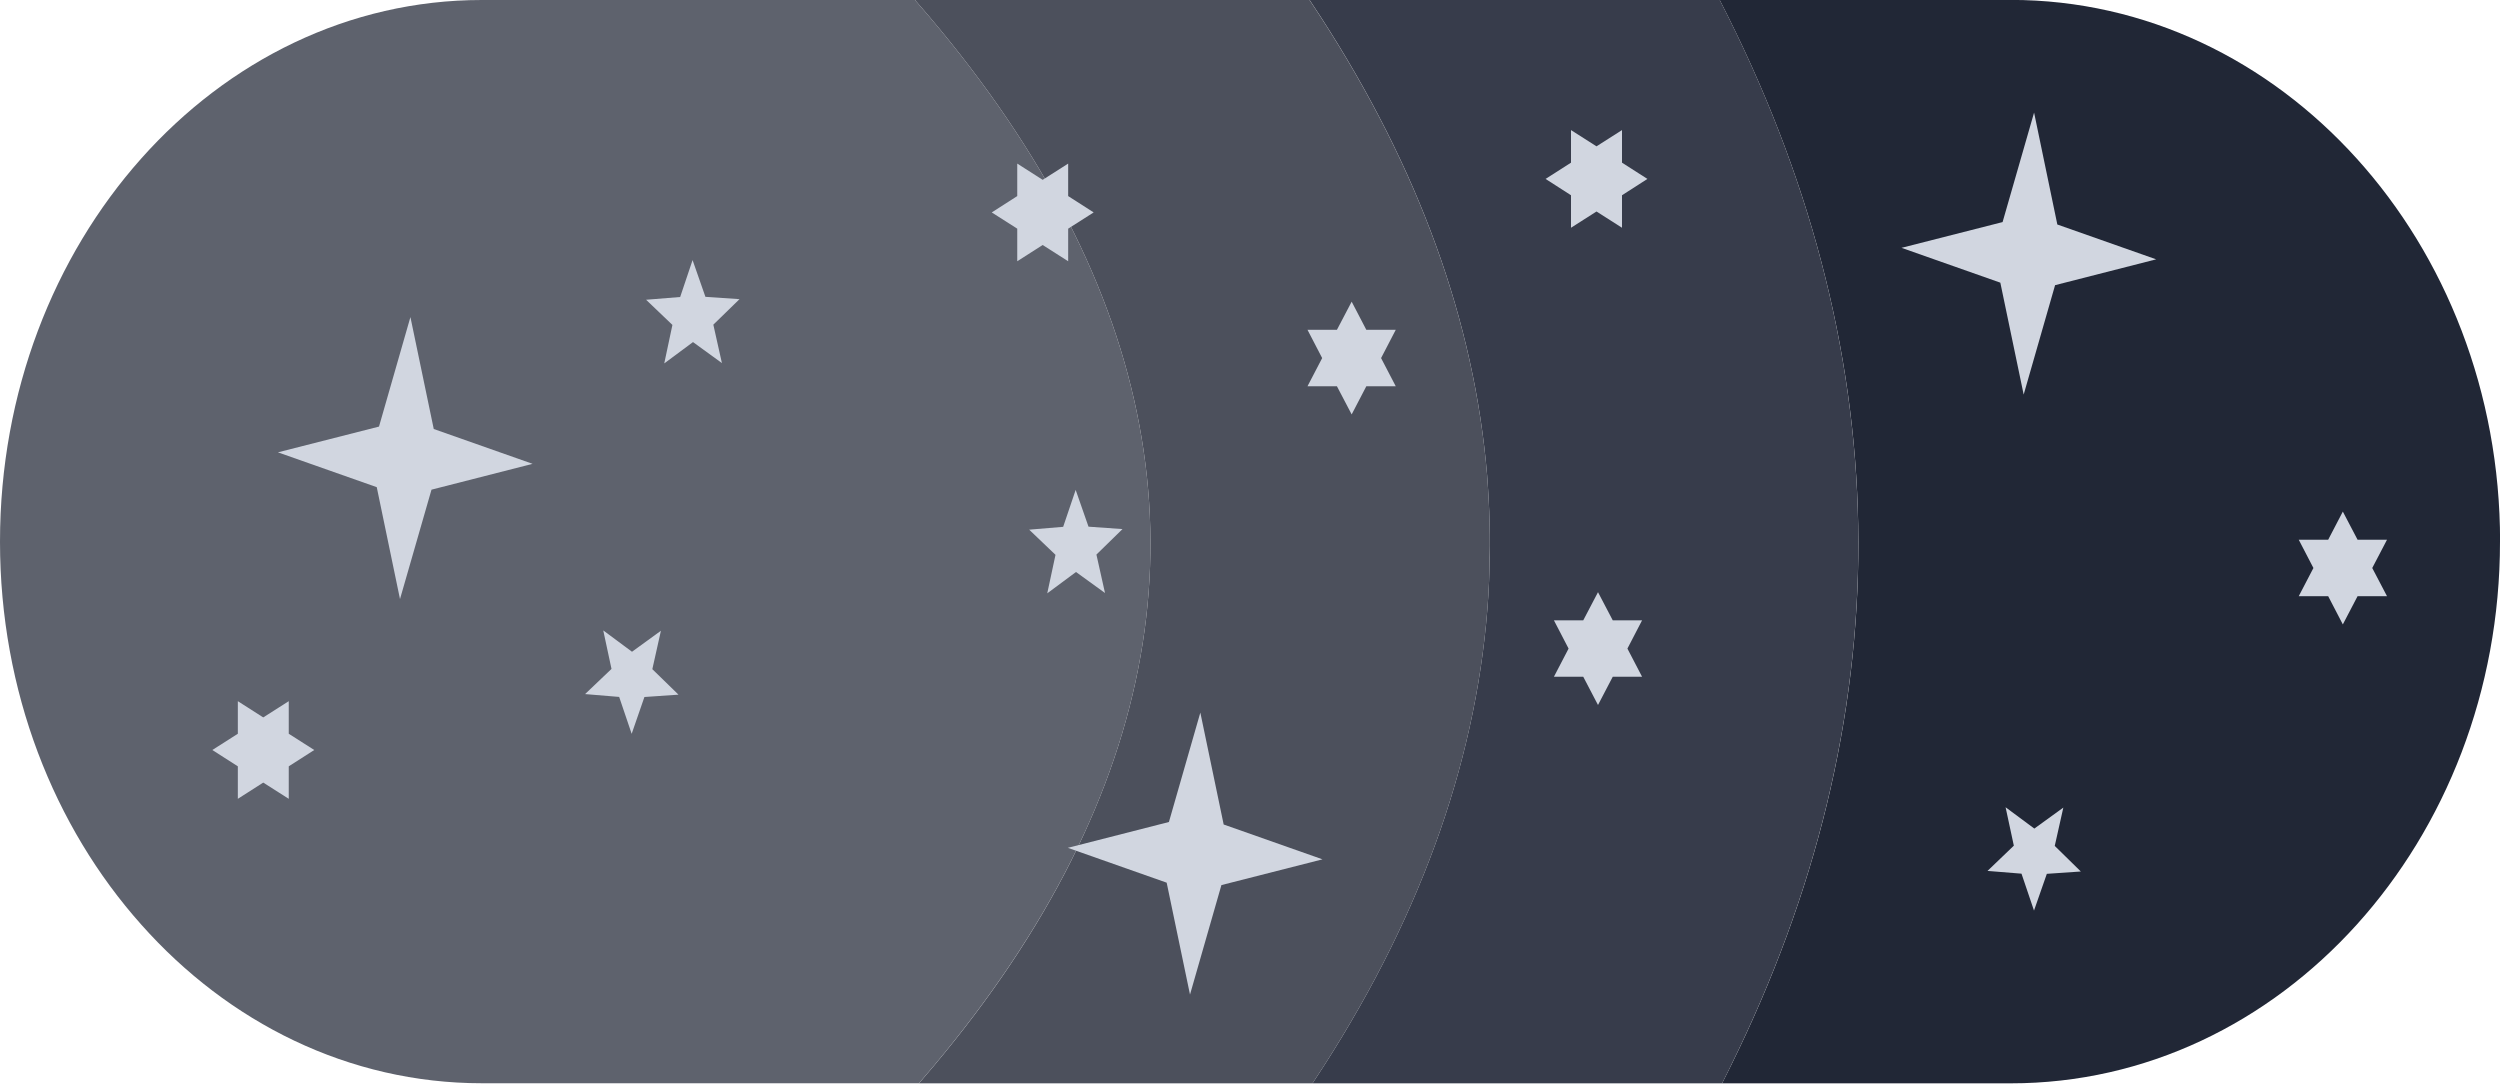
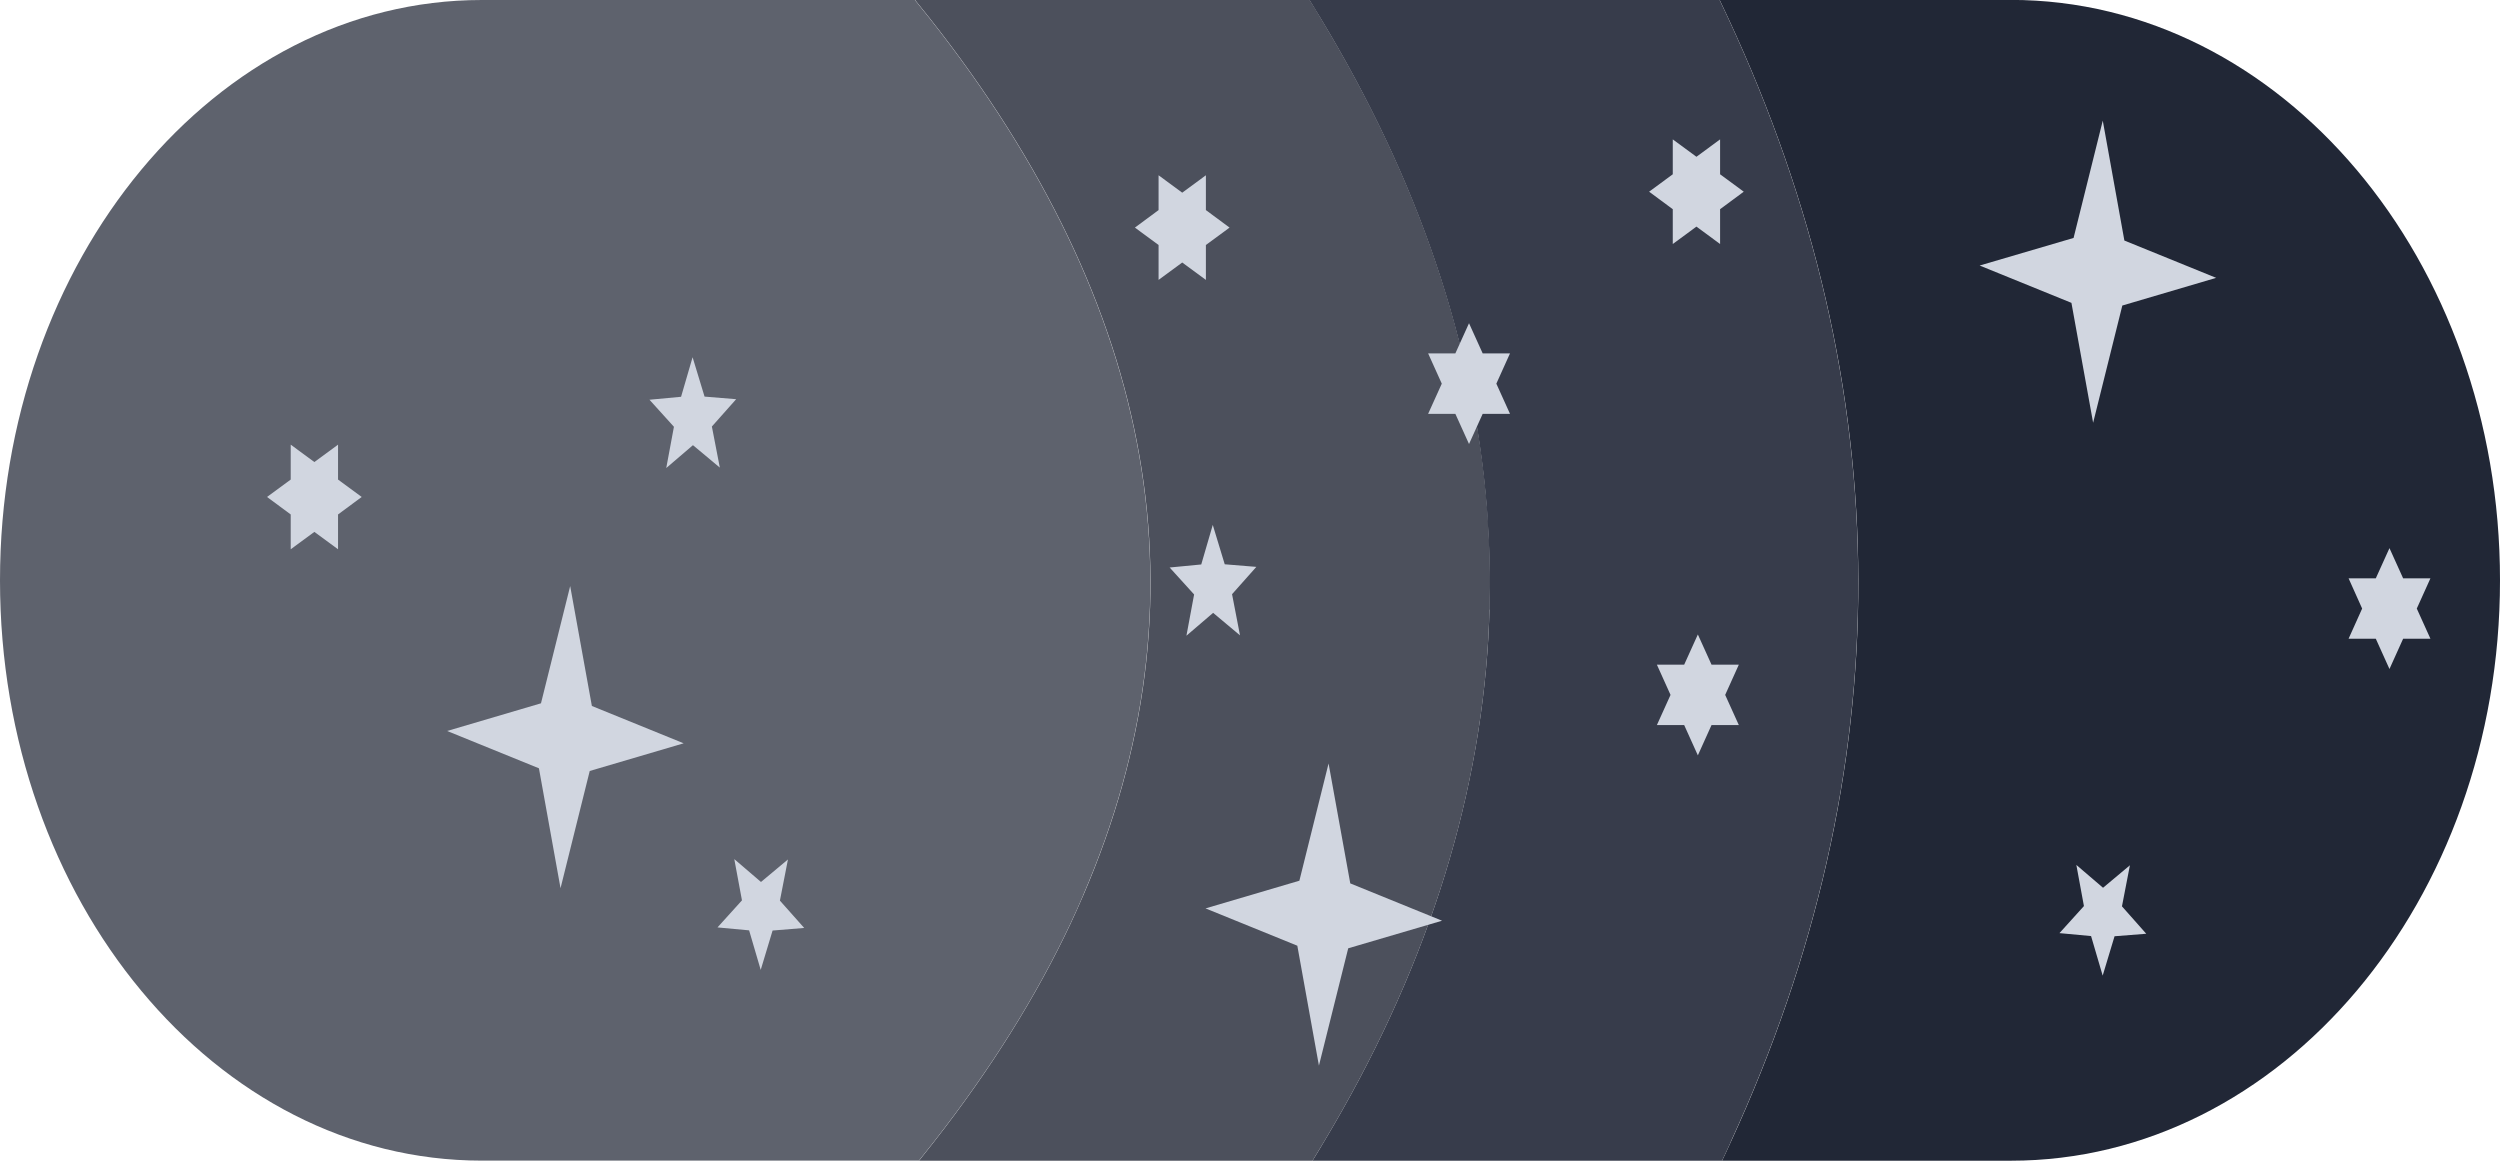
- <svg xmlns="http://www.w3.org/2000/svg" id="Layer_1" viewBox="0 0 300 130">
+ <svg xmlns="http://www.w3.org/2000/svg" id="Layer_1" viewBox="0 0 280 130">
  <defs>
    <style>.cls-1{fill:#373c4b;}.cls-2{fill:#5e626d;}.cls-3{fill:#212736;}.cls-4{fill:#4c505c;}.cls-5{fill:#d1d6e0;}</style>
  </defs>
  <g id="night">
-     <path class="cls-3" d="M300,65c0,35.9-26.29,65-58.7,65h-34.65c.36-.7.7-1.38,1.04-2.08,20.52-41.57,20.42-84.3-.28-125.85-.35-.7-.69-1.39-1.05-2.08h34.94c16.21,0,30.89,7.28,41.51,19.04,10.63,11.76,17.2,28.01,17.2,45.96Z" />
-     <path class="cls-2" d="M129.99,100.26c-.47,1.03-.97,2.06-1.48,3.08-4.14,8.23-9.63,16.42-16.46,24.57-.58.69-1.17,1.38-1.77,2.08h-52.46c-15.96,0-30.42-7.27-40.87-19.04C6.47,99.2,0,82.95,0,65,0,29.1,25.89,0,57.82,0h51.98c.61.7,1.2,1.39,1.79,2.08,27.39,32.39,33.52,65.49,18.4,98.19Z" />
-     <path class="cls-4" d="M178.74,68.27c-.02,1-.07,2-.13,3,0,.03-.01.07,0,.1-1.17,18.95-7.75,37.86-19.75,56.55-.45.7-.9,1.38-1.36,2.08h-47.22c.6-.7,1.19-1.39,1.77-2.08,6.84-8.15,12.33-16.35,16.46-24.57.51-1.03,1.01-2.06,1.48-3.08,15.12-32.7,8.99-65.8-18.4-98.19-.59-.69-1.18-1.38-1.79-2.08h47.34c.46.69.92,1.38,1.37,2.08,11.77,18.17,18.42,36.57,19.95,55,.05.58.09,1.17.12,1.77.03.42.05.84.07,1.26.05.86.08,1.72.1,2.59.05,1.86.04,3.72-.01,5.59Z" />
-     <path class="cls-1" d="M207.69,127.92c-.34.7-.68,1.38-1.04,2.08h-49.15c.46-.7.91-1.38,1.36-2.08,12-18.69,18.58-37.6,19.75-56.55-.01-.03,0-.07,0-.1.06-1,.11-2,.13-3,.06-1.86.06-3.73.01-5.59-.02-.86-.05-1.72-.1-2.59-.02-.42-.04-.84-.07-1.26-.03-.59-.07-1.18-.12-1.77-1.53-18.43-8.18-36.83-19.95-55-.45-.7-.91-1.39-1.37-2.08h49.22c.36.69.7,1.38,1.05,2.08,20.69,41.55,20.79,84.28.28,125.85Z" />
+     <path class="cls-3" d="M280,65c0,35.9-24.53,65-54.79,65h-32.34c.33-.7.66-1.38.97-2.08,19.15-41.57,19.06-84.3-.26-125.85-.32-.7-.65-1.39-.98-2.08h32.61c15.13,0,28.83,7.28,38.74,19.04,9.92,11.76,16.05,28.01,16.05,45.96Z" />
+     <path class="cls-2" d="M121.32,100.26c-.44,1.03-.9,2.06-1.38,3.08-3.86,8.23-8.99,16.42-15.37,24.57-.54.69-1.09,1.38-1.65,2.08h-48.96c-14.9,0-28.39-7.27-38.15-19.04C6.04,99.2,0,82.95,0,65,0,29.1,24.16,0,53.96,0h48.51c.57.7,1.12,1.39,1.67,2.08,25.56,32.39,31.28,65.49,17.17,98.19Z" />
+     <path class="cls-4" d="M166.82,68.27c-.02,1-.07,2-.12,3,0,.03,0,.07,0,.1-1.09,18.95-7.24,37.86-18.44,56.55-.42.7-.84,1.38-1.26,2.08h-44.07c.56-.7,1.11-1.39,1.65-2.08,6.38-8.15,11.51-16.35,15.37-24.57.48-1.03.94-2.06,1.38-3.08,14.11-32.7,8.39-65.8-17.17-98.19-.55-.69-1.1-1.38-1.67-2.08h44.19c.43.69.86,1.38,1.27,2.08,10.98,18.17,17.19,36.57,18.62,55,.05.58.09,1.17.11,1.77.03.42.05.84.07,1.26.05.86.08,1.72.1,2.59.05,1.86.04,3.72,0,5.59Z" />
+     <path class="cls-1" d="M193.84,127.92c-.31.7-.64,1.38-.97,2.08h-45.87c.43-.7.85-1.38,1.26-2.08,11.2-18.69,17.34-37.6,18.44-56.55,0-.03,0-.07,0-.1.06-1,.1-2,.12-3,.06-1.86.06-3.73,0-5.59-.02-.86-.05-1.72-.1-2.59-.02-.42-.04-.84-.07-1.26-.03-.59-.07-1.18-.11-1.77-1.43-18.43-7.64-36.83-18.62-55-.42-.7-.85-1.39-1.27-2.08h45.94c.33.69.66,1.38.98,2.08,19.31,41.55,19.41,84.28.26,125.85Z" />
    <g id="stars">
-       <polygon class="cls-5" points="240.31 26.65 228.18 29.74 240.04 33.92 242.84 47.35 246.61 34.22 258.74 31.12 246.88 26.94 244.09 13.51 240.31 26.65" />
-       <polygon class="cls-5" points="282.91 64.77 281.14 61.39 279.38 64.77 275.85 64.77 277.61 68.16 275.85 71.54 279.38 71.54 281.14 74.93 282.91 71.54 286.44 71.54 284.67 68.16 286.44 64.77 282.91 64.77" />
-       <polygon class="cls-5" points="163.96 39.58 162.2 36.2 160.43 39.58 156.9 39.58 158.66 42.97 156.9 46.35 160.43 46.35 162.2 49.73 163.96 46.35 167.49 46.35 165.73 42.97 167.49 39.58 163.96 39.58" />
-       <polygon class="cls-5" points="125.12 21.58 122.07 19.63 122.07 23.53 119.01 25.49 122.07 27.44 122.07 31.35 125.12 29.4 128.18 31.35 128.18 27.44 131.24 25.49 128.18 23.53 128.18 19.63 125.12 21.58" />
-       <polygon class="cls-5" points="191.58 17.56 188.52 15.61 188.52 19.52 185.47 21.47 188.52 23.43 188.52 27.33 191.58 25.38 194.64 27.33 194.64 23.43 197.69 21.47 194.64 19.52 194.64 15.61 191.58 17.56" />
-       <polygon class="cls-5" points="130.62 63.2 129.08 58.79 127.58 63.22 123.5 63.56 126.66 66.58 125.67 71.2 129.12 68.64 132.6 71.16 131.57 66.55 134.7 63.49 130.62 63.2" />
-       <polygon class="cls-5" points="245.62 104.86 244.08 109.27 242.58 104.84 238.5 104.51 241.66 101.48 240.67 96.87 244.12 99.43 247.6 96.91 246.57 101.51 249.7 104.58 245.62 104.86" />
-       <polygon class="cls-5" points="140.27 98.64 128.14 101.74 140 105.92 142.8 119.35 146.57 106.21 158.7 103.12 146.84 98.94 144.04 85.51 140.27 98.64" />
-       <polygon class="cls-5" points="193.53 74.44 191.76 71.06 189.99 74.44 186.47 74.44 188.23 77.83 186.47 81.21 189.99 81.21 191.76 84.6 193.53 81.21 197.05 81.21 195.29 77.83 197.05 74.44 193.53 74.44" />
-       <polygon class="cls-5" points="45.48 51.19 33.35 54.28 45.21 58.46 48 71.89 51.78 58.76 63.91 55.66 52.05 51.48 49.25 38.05 45.48 51.19" />
-       <polygon class="cls-5" points="84.65 35.62 83.11 31.21 81.62 35.64 77.53 35.97 80.69 38.99 79.71 43.61 83.16 41.05 86.63 43.57 85.6 38.96 88.74 35.9 84.65 35.62" />
-       <polygon class="cls-5" points="31.59 86.09 28.54 84.14 28.54 88.05 25.48 90 28.54 91.96 28.54 95.86 31.59 93.91 34.65 95.86 34.65 91.96 37.71 90 34.65 88.05 34.65 84.14 31.59 86.09" />
-       <polygon class="cls-5" points="77.33 83.64 75.8 88.06 74.3 83.63 70.21 83.29 73.38 80.27 72.39 75.65 75.84 78.21 79.31 75.69 78.28 80.3 81.42 83.36 77.33 83.64" />
+       <polygon class="cls-5" points="232.24 26.65 221.72 29.74 232 33.92 234.43 47.35 237.7 34.22 248.21 31.12 237.93 26.94 235.51 13.51 232.24 26.65" />
+       <polygon class="cls-5" points="269.15 64.77 267.62 61.39 266.09 64.77 263.04 64.77 264.56 68.16 263.04 71.54 266.09 71.54 267.62 74.93 269.15 71.54 272.21 71.54 270.68 68.16 272.21 64.77 269.15 64.77" />
+       <polygon class="cls-5" points="166.06 39.58 164.53 36.2 163 39.58 159.95 39.58 161.48 42.97 159.95 46.35 163 46.35 164.53 49.73 166.06 46.35 169.12 46.35 167.59 42.97 169.12 39.58 166.06 39.58" />
+       <polygon class="cls-5" points="132.41 21.58 129.76 19.63 129.76 23.53 127.11 25.49 129.76 27.44 129.76 31.35 132.41 29.4 135.06 31.35 135.06 27.44 137.71 25.49 135.06 23.53 135.06 19.63 132.41 21.58" />
+       <polygon class="cls-5" points="190 17.56 187.35 15.61 187.35 19.52 184.7 21.47 187.35 23.43 187.35 27.33 190 25.38 192.65 27.33 192.65 23.43 195.3 21.47 192.65 19.52 192.65 15.61 190 17.56" />
+       <polygon class="cls-5" points="137.17 63.2 135.83 58.79 134.54 63.22 131 63.56 133.74 66.58 132.88 71.2 135.87 68.64 138.88 71.16 137.99 66.55 140.71 63.49 137.17 63.2" />
+       <polygon class="cls-5" points="236.83 104.86 235.5 109.27 234.2 104.84 230.66 104.51 233.4 101.48 232.55 96.87 235.54 99.43 238.55 96.91 237.66 101.51 240.38 104.58 236.83 104.86" />
+       <polygon class="cls-5" points="145.53 98.64 135.02 101.74 145.3 105.92 147.72 119.35 151 106.21 161.51 103.12 151.23 98.94 148.8 85.51 145.53 98.64" />
+       <polygon class="cls-5" points="191.69 74.44 190.16 71.06 188.63 74.44 185.57 74.44 187.1 77.83 185.57 81.21 188.63 81.21 190.16 84.6 191.69 81.21 194.75 81.21 193.22 77.83 194.75 74.44 191.69 74.44" />
+       <polygon class="cls-5" points="60.59 78.77 50.08 81.87 60.36 86.05 62.78 99.48 66.05 86.35 76.57 83.25 66.29 79.07 63.86 65.64 60.59 78.77" />
+       <polygon class="cls-5" points="78.91 44.42 77.57 40.01 76.28 44.44 72.74 44.77 75.48 47.8 74.62 52.42 77.61 49.86 80.62 52.37 79.73 47.77 82.45 44.71 78.91 44.42" />
+       <polygon class="cls-5" points="35.21 51.75 32.56 49.8 32.56 53.71 29.91 55.66 32.56 57.62 32.56 61.52 35.21 59.57 37.86 61.52 37.86 57.62 40.51 55.66 37.86 53.71 37.86 49.8 35.21 51.75" />
+       <polygon class="cls-5" points="86.53 104.22 85.2 108.63 83.9 104.2 80.36 103.87 83.1 100.84 82.24 96.22 85.23 98.78 88.25 96.26 87.35 100.87 90.07 103.93 86.53 104.22" />
    </g>
  </g>
</svg>
